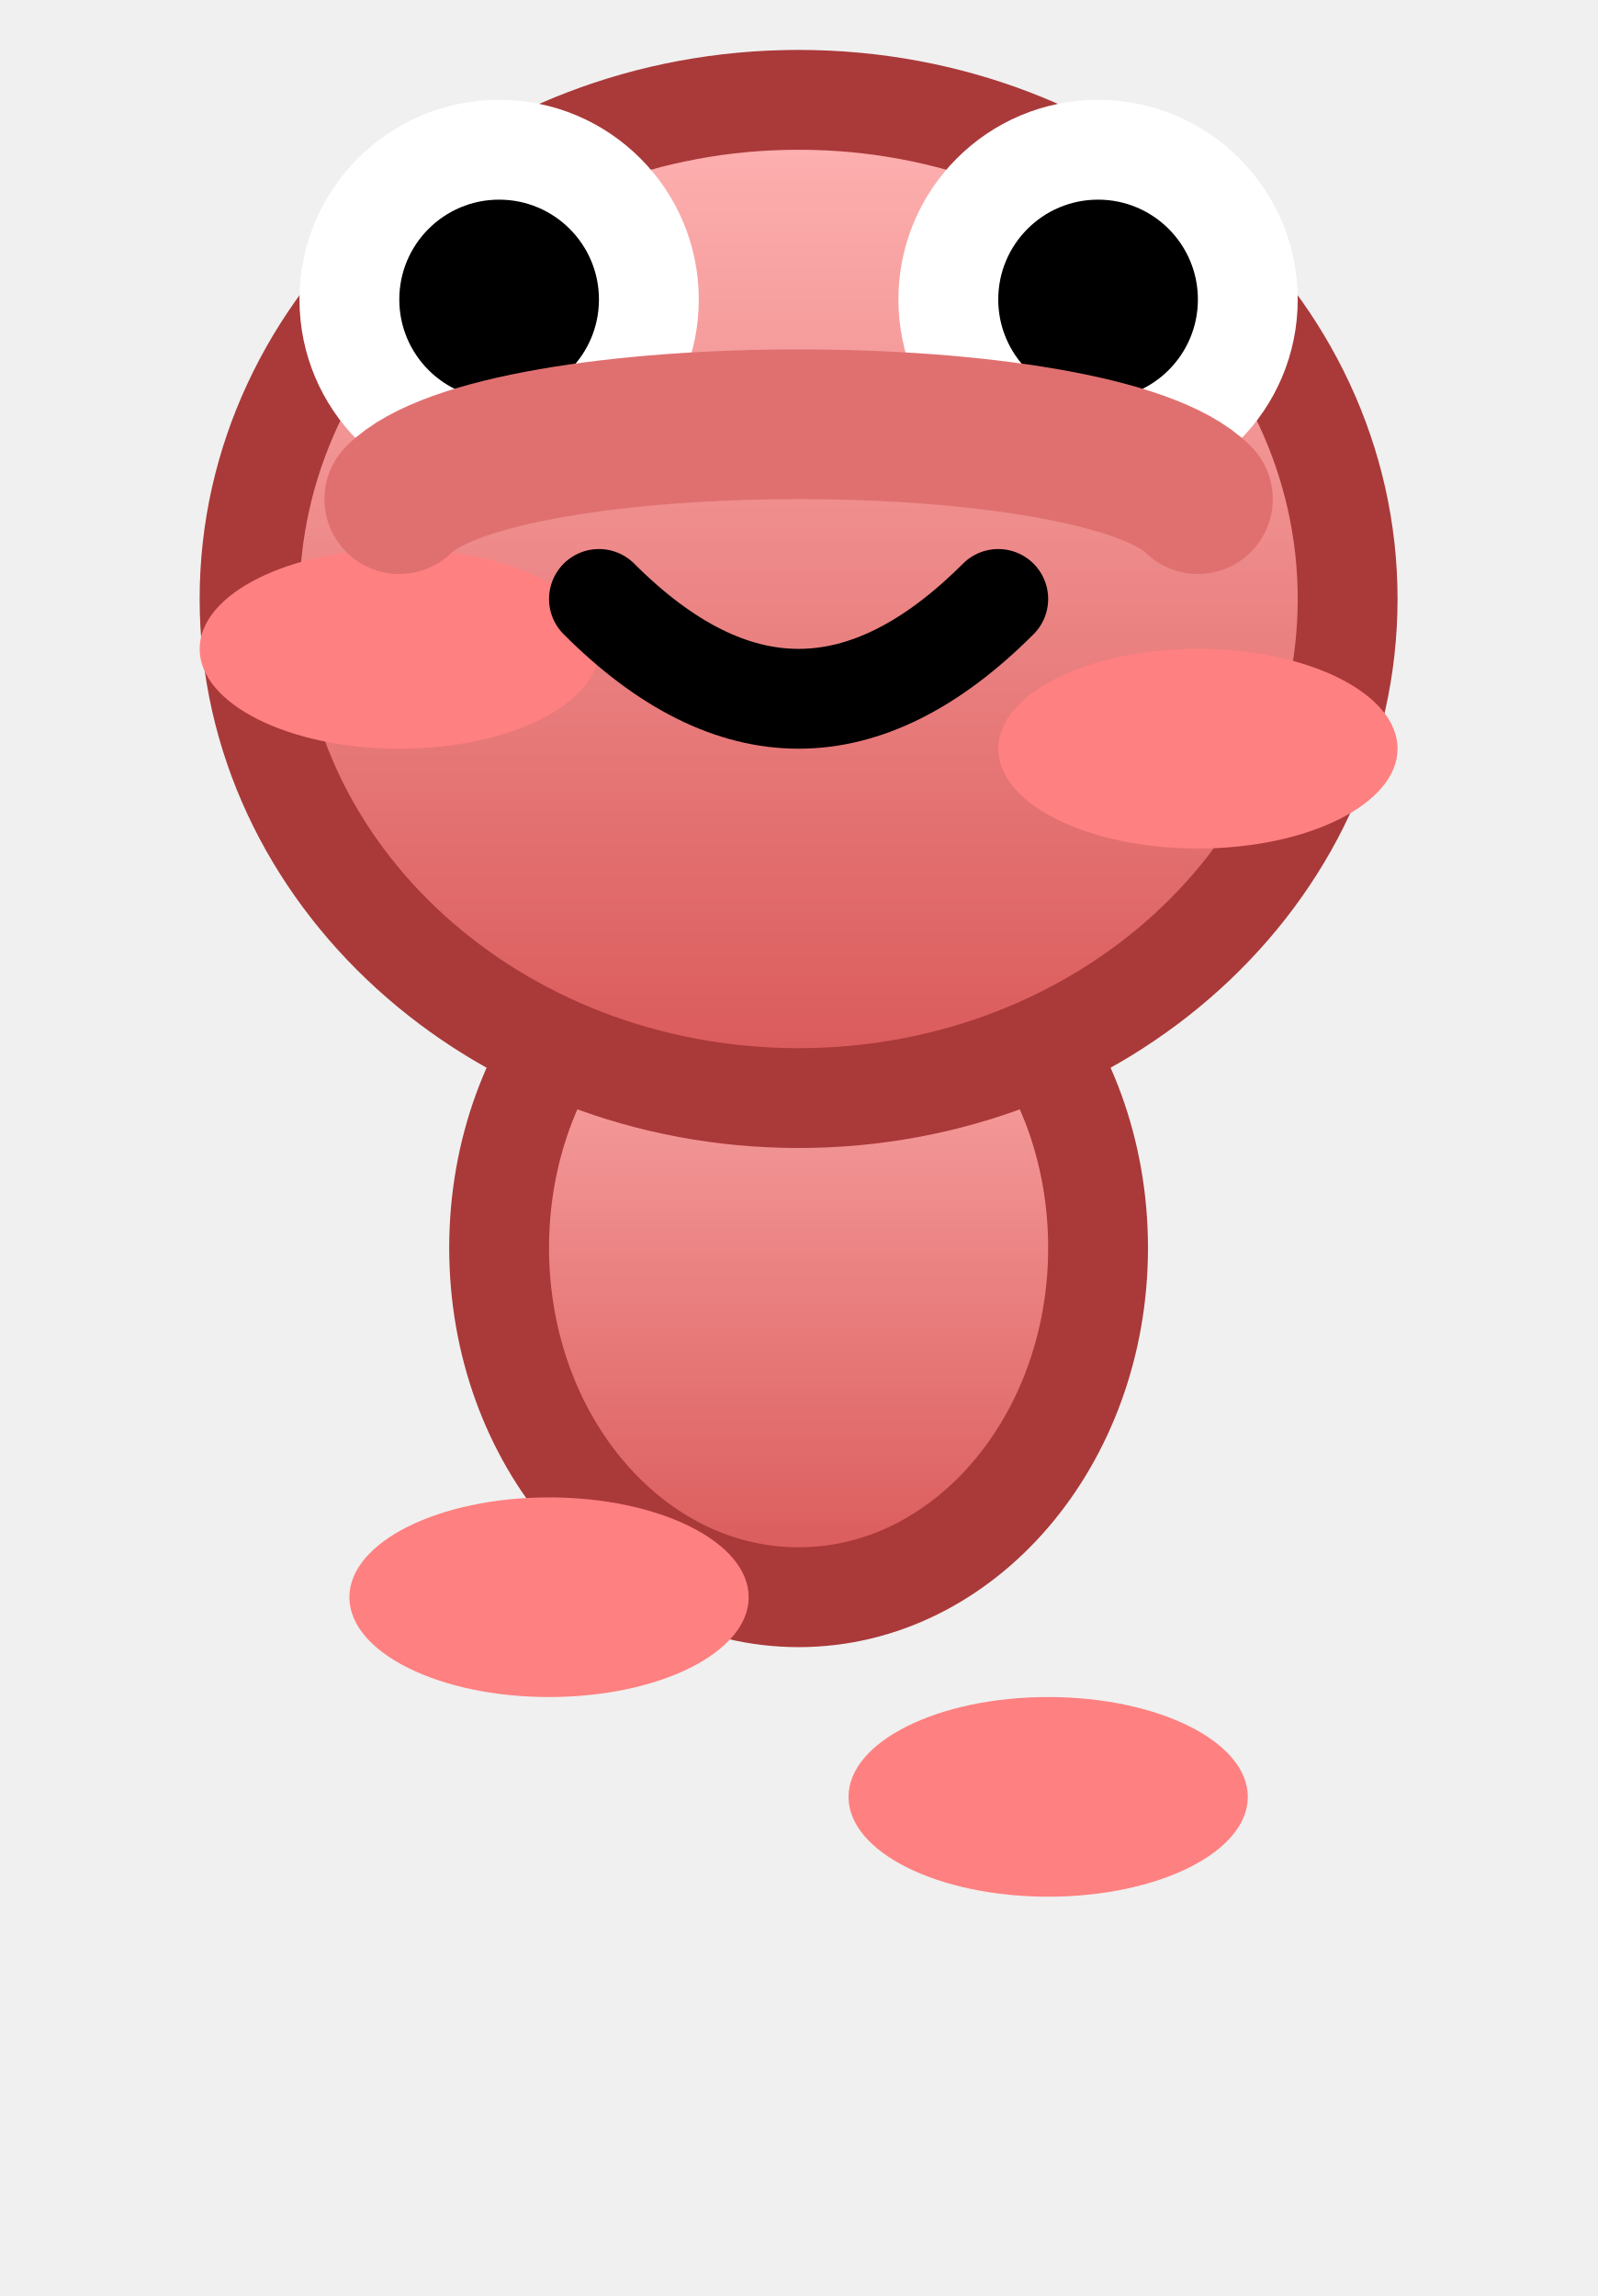
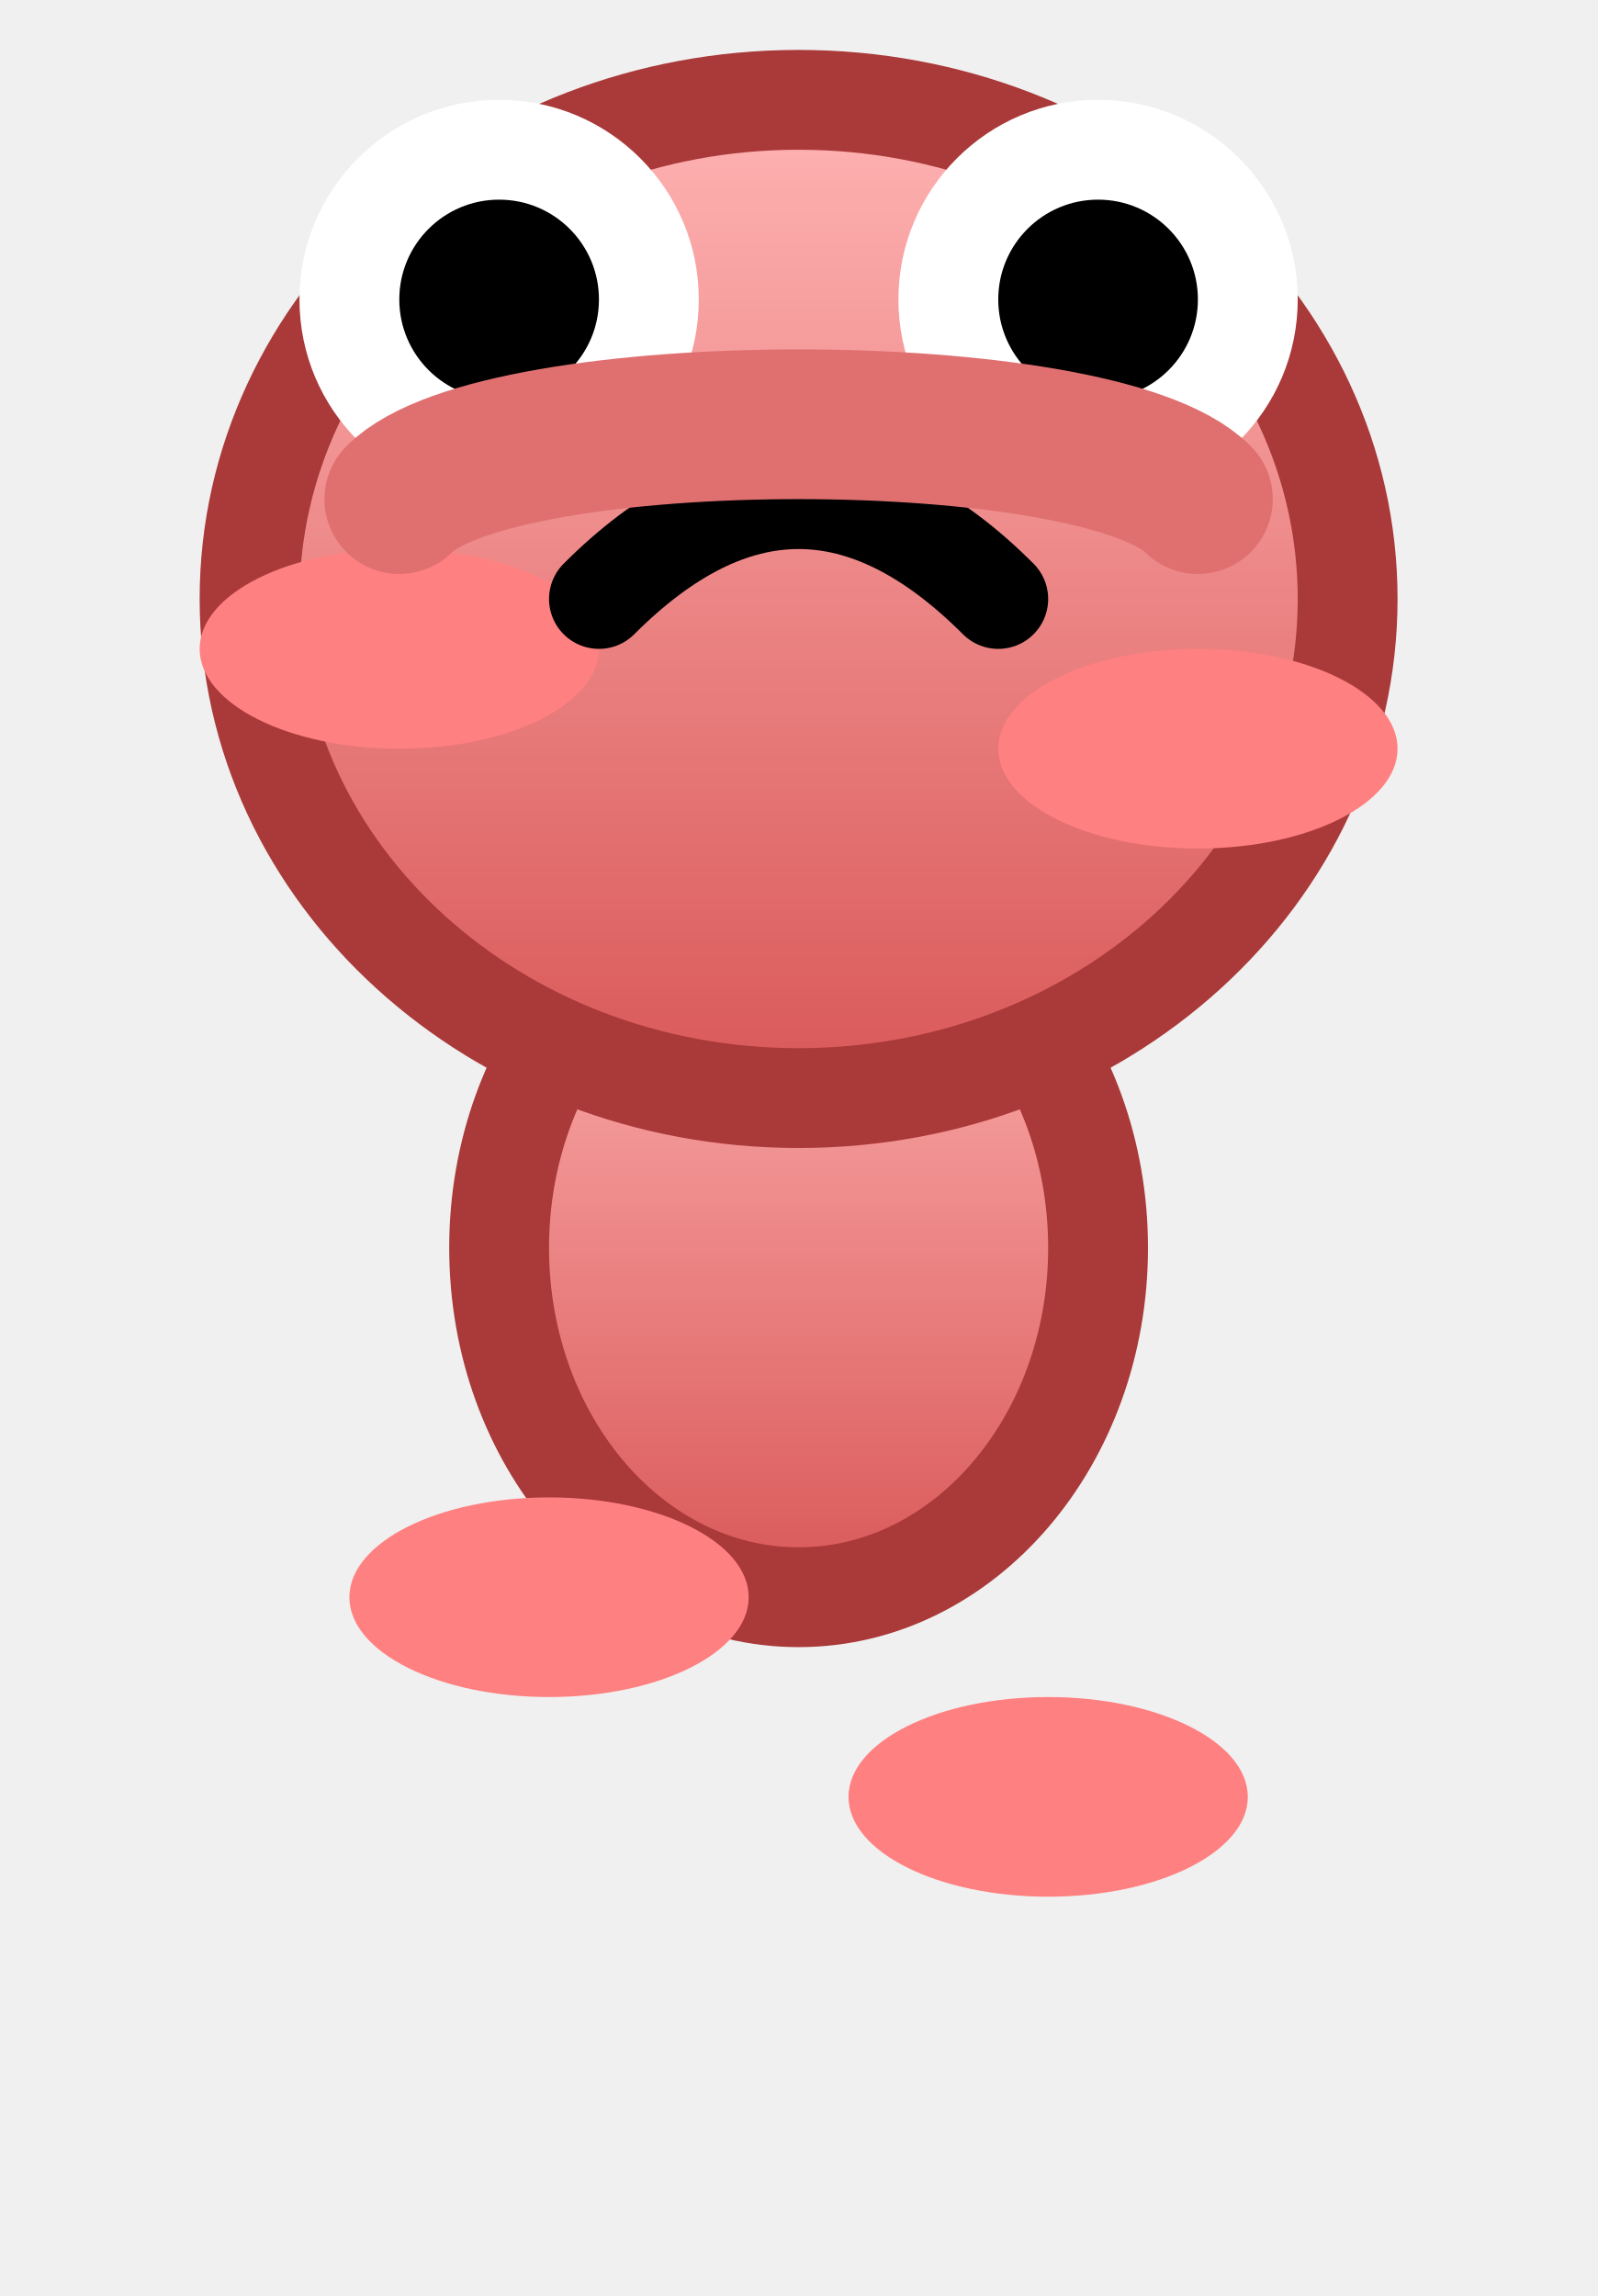
<svg xmlns="http://www.w3.org/2000/svg" width="32" height="46">
  <defs>
    <linearGradient id="frogBody" x1="0" y1="0" x2="0" y2="1">
      <stop offset="0%" stop-color="#ffb3b3" />
      <stop offset="100%" stop-color="#d95757" />
    </linearGradient>
  </defs>
  <ellipse cx="16" cy="25" rx="6" ry="7" fill="url(#frogBody)" stroke="#aa3939" stroke-width="2" />
  <ellipse cx="11" cy="32" rx="4" ry="2" fill="#ff8080" />
  <ellipse cx="21" cy="36" rx="4" ry="2" fill="#ff8080" />
  <ellipse cx="16" cy="12" rx="11" ry="10" fill="url(#frogBody)" stroke="#aa3939" stroke-width="2" />
  <ellipse cx="8" cy="13" rx="4" ry="2" fill="#ff8080" />
  <ellipse cx="24" cy="15" rx="4" ry="2" fill="#ff8080" />
  <circle cx="10" cy="6" r="4" fill="#ffffff" />
  <circle cx="22" cy="6" r="4" fill="#ffffff" />
  <circle cx="10" cy="6" r="2" fill="#000000" />
  <circle cx="22" cy="6" r="2" fill="#000000" />
-   <path d="M12 12 Q16 16 20 12" stroke="#000000" stroke-width="2" fill="none" stroke-linecap="round" />
+   <path d="M12 12 Q16 8 20 12" stroke="#000000" stroke-width="2" fill="none" stroke-linecap="round" />
  <path d="M8 10 C10 8, 22 8, 24 10" stroke="#e07070" stroke-width="3" fill="none" stroke-linecap="round" />
</svg>
